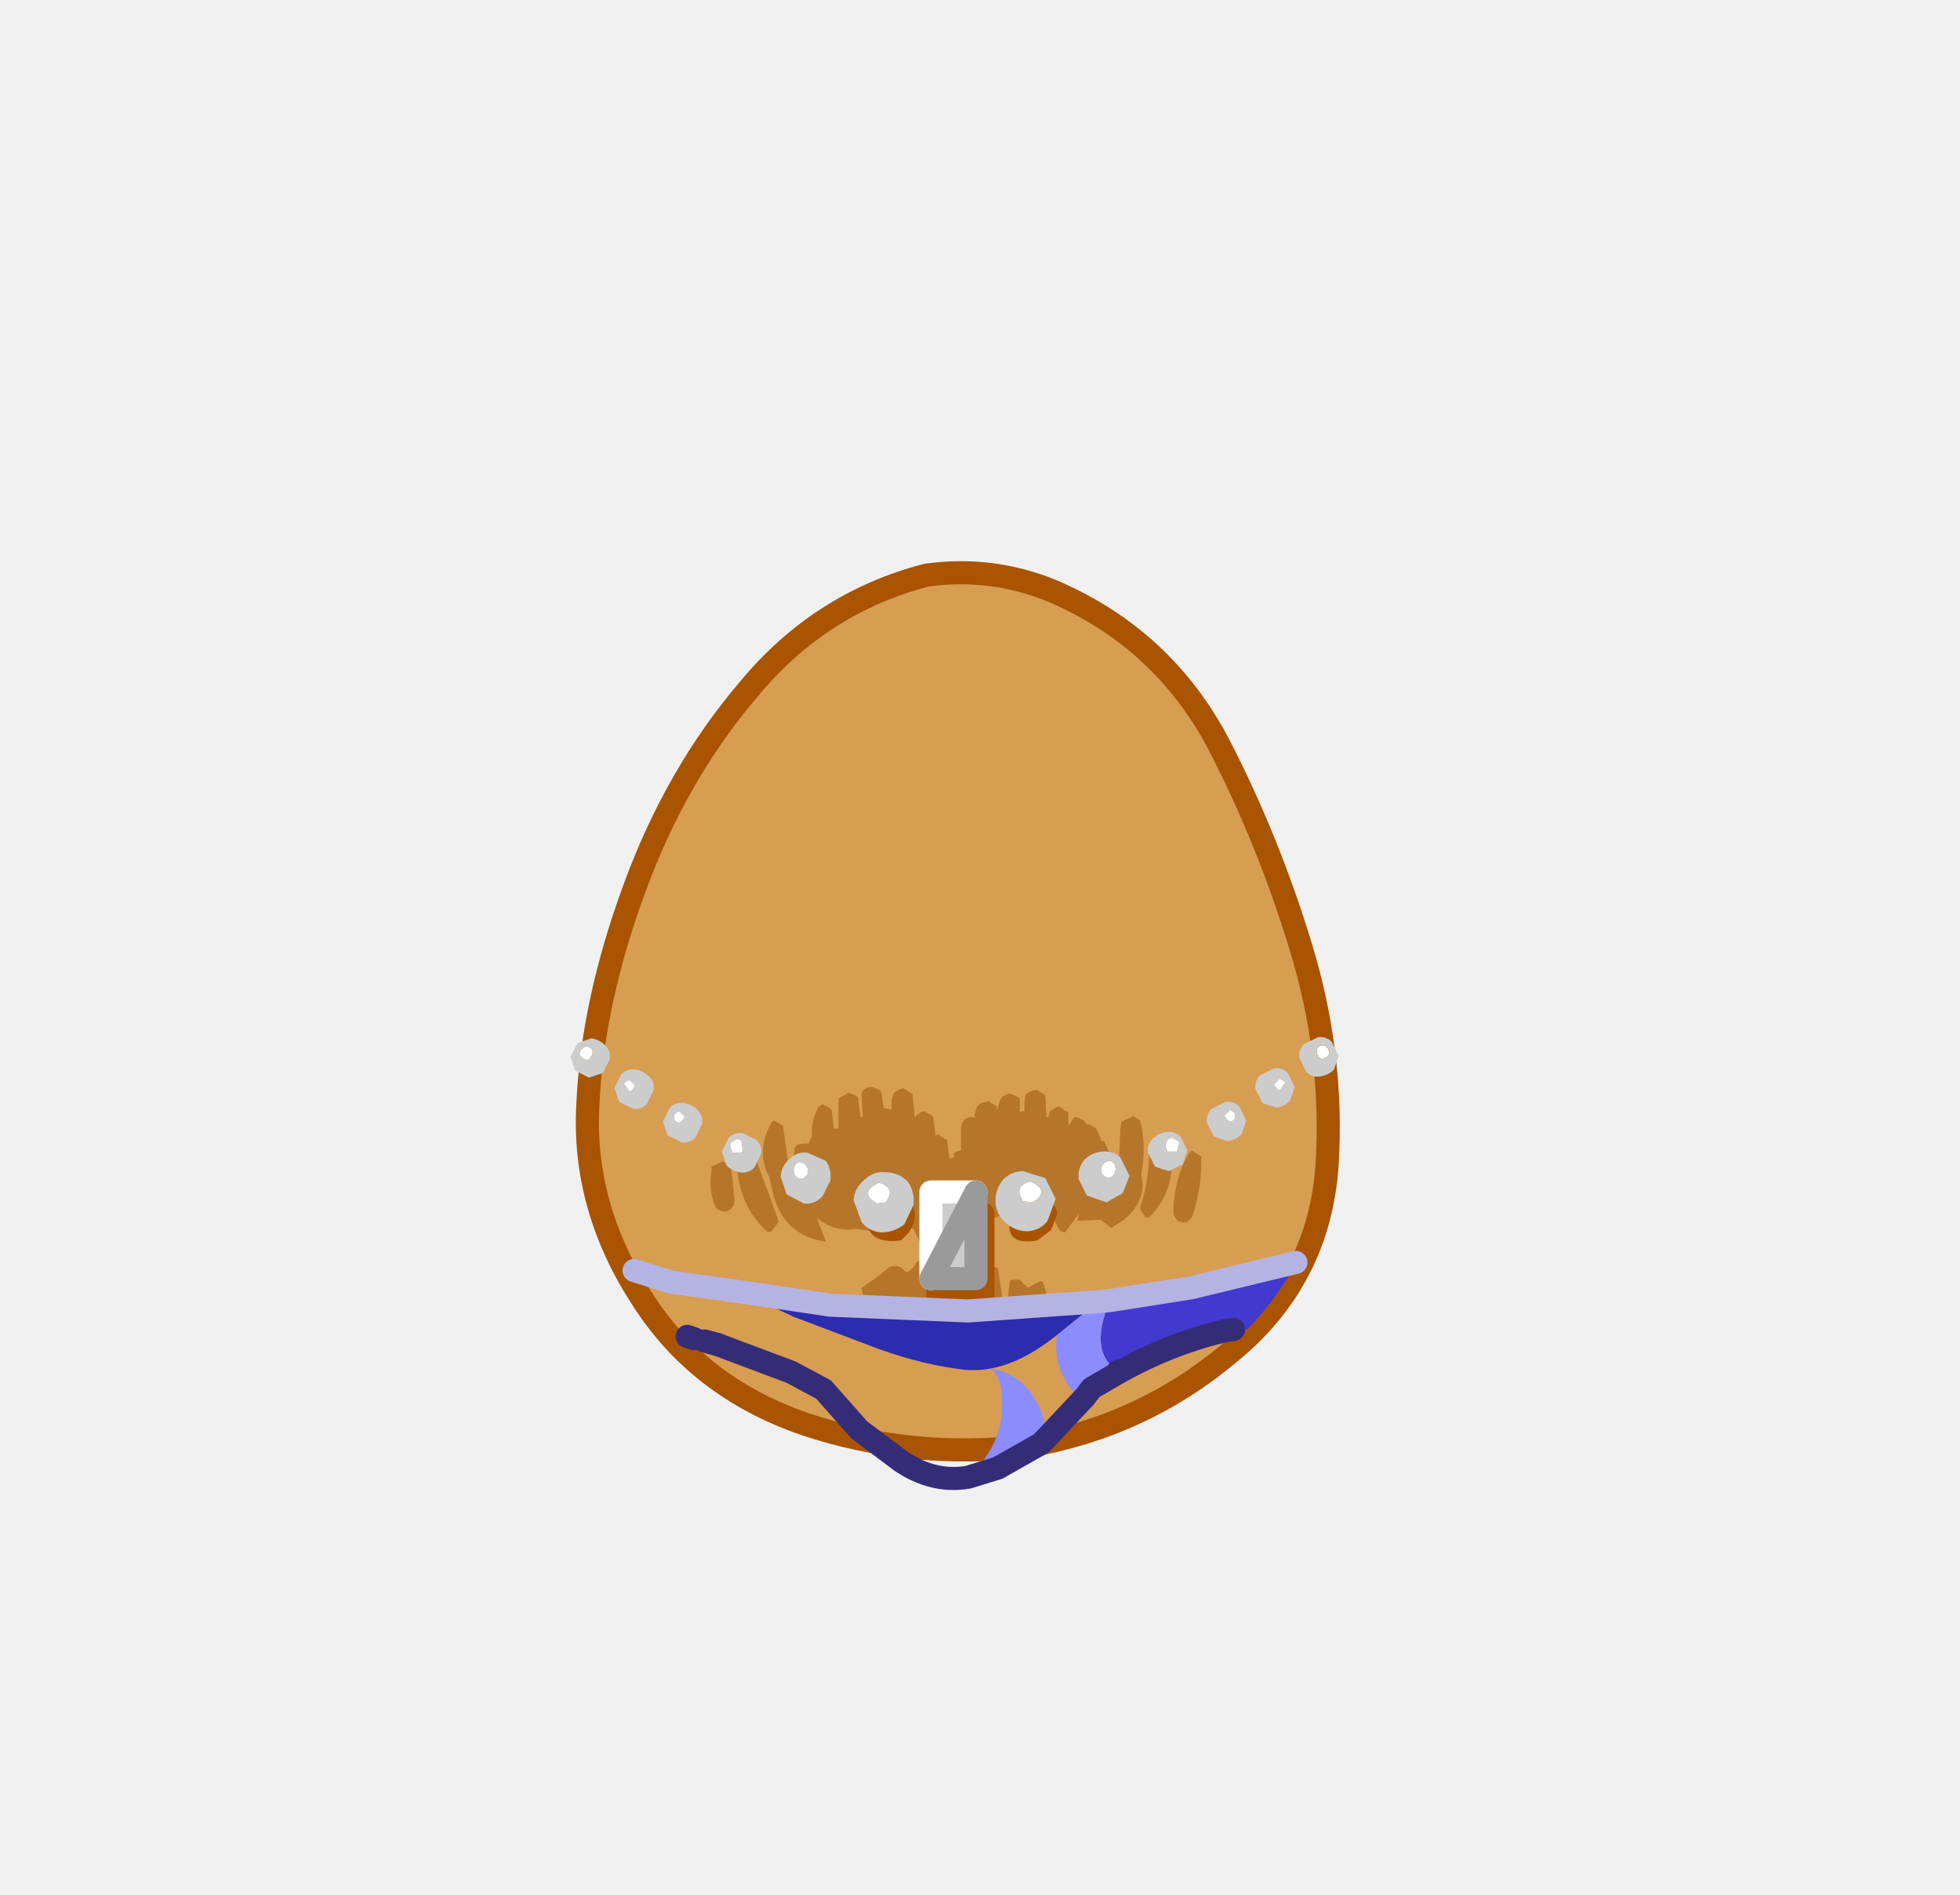
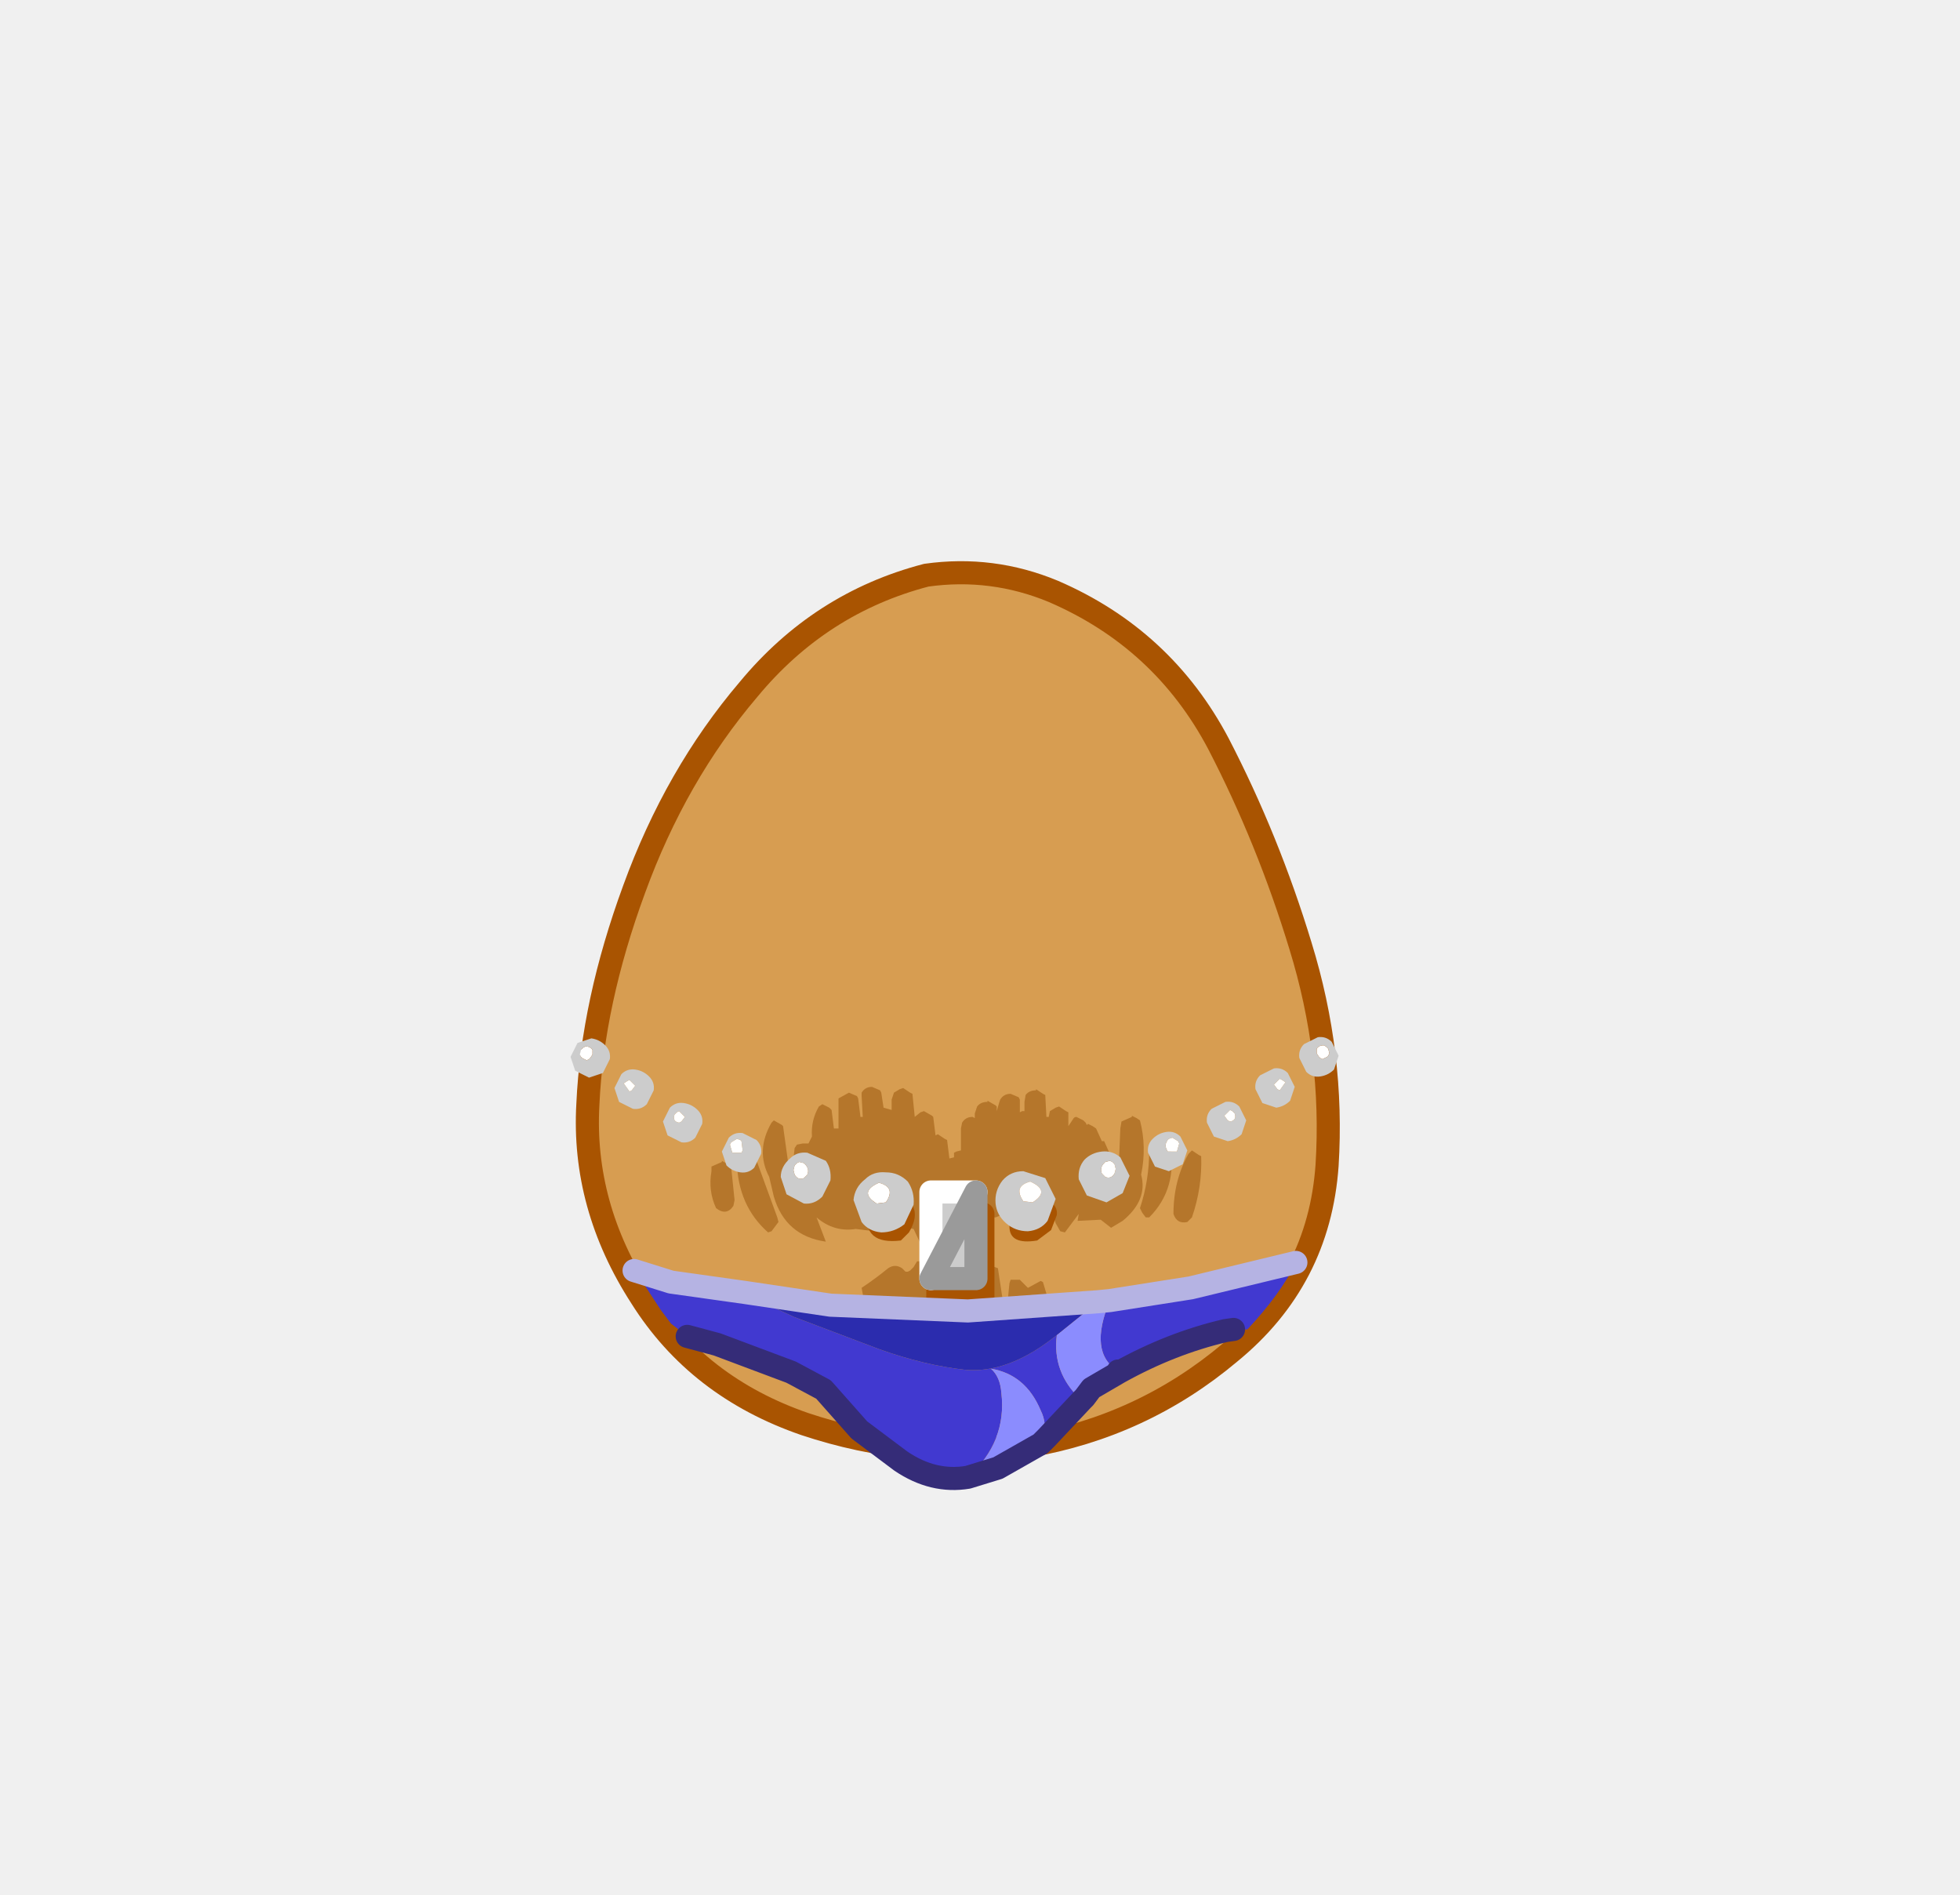
- <svg xmlns="http://www.w3.org/2000/svg" xmlns:xlink="http://www.w3.org/1999/xlink" height="82" width="84.85">
-   <g transform="translate(37.4 42.25)">
-     <use height="38" transform="translate(-11.95 -17.45)" width="32.05" xlink:href="#a" />
-     <use height="38.95" transform="translate(-12.45 -17.95)" width="33.05" xlink:href="#b" />
-     <use height="19.6" transform="translate(-12.7 2.65)" width="33.25" xlink:href="#c" />
-   </g>
-   <defs>
+ <svg xmlns="http://www.w3.org/2000/svg" xmlns:xlink="http://www.w3.org/1999/xlink" height="82" width="84.85" version="1.1" id="svg6063">
+   <defs id="defs6061">
    <path d="M27.35 7.4q2.15 4.15 3.55 8.75 1.45 4.7 1.15 9.5-.35 4.95-4.2 8.1-3.8 3.2-8.75 4.05l-2.6.2q-3.6 0-7.05-1.15-4.65-1.6-7.1-5.5Q-.2 27.4.05 23q.2-4.4 2-9.3Q3.85 8.75 7 5.05 10.1 1.3 14.7.1l1.8-.1q1.9.05 3.7.8 4.75 2.05 7.15 6.6" fill="#d79d51" fill-rule="evenodd" transform="translate(-.05)" id="d" />
    <path d="M27.35 7.4Q24.95 2.85 20.2.8 17.55-.3 14.7.1 10.1 1.3 7 5.05q-3.15 3.7-4.95 8.65-1.8 4.9-2 9.3-.25 4.4 2.3 8.35 2.45 3.9 7.1 5.5 4.65 1.55 9.65.95 4.95-.85 8.75-4.05 3.85-3.15 4.2-8.1.3-4.8-1.15-9.5-1.4-4.6-3.55-8.75Z" fill="none" stroke="#a95401" stroke-linecap="round" stroke-linejoin="round" transform="translate(.45 .5)" id="e" />
    <use height="38" width="32.05" xlink:href="#d" id="a" />
    <use height="38.95" width="33.05" xlink:href="#e" id="b" />
    <g id="c">
-       <path d="m11.6 6.05.2.1.15.1q.3 1.15.05 2.35.3 1.1-.8 2l-.5.3-.45-.35-1 .05.05-.3-.6.8-.2-.05-.2-.35-.05-.15-.3-.05-1.45-.65v-.1l-.25.25-.3.35-.25.1h-.2q-.65.4-.55 1.35l.4.25.05.45.4.15.25 1.65h-6l-.15-.8q.6-.4 1.15-.85.3-.2.6 0l.15.15h.1l.1-.05.15-.15.15-.25h.55l-.25-.55h-.05l-.4-.85L.9 10.7l-.1.2-.35.15-.8-.1q-.95.15-1.7-.5l.4 1.05q-1.75-.25-2.25-1.95l-.2-.85q-.6-1.15.1-2.35l.1-.1.35.2.05.05.25 1.8.15.05.1-.9.1-.15.25-.05h.25l.15-.3q-.05-.7.3-1.3l.15-.1.3.15.1.1.1.8h.2V5.3l.45-.25.35.15.05.1.1.8h.1l-.05-.9v-.15q.15-.25.45-.25l.35.15.05.1.1.65.35.1v-.45l.1-.3.25-.15.15-.05.3.2.1.05.1 1 .25-.2.15-.05.35.2.05.05.1.8.1-.05.3.2.1.05.1.8.2-.05v-.2L4 7.6l.2-.05V6.6l.05-.25q.15-.25.45-.25l.1.05v-.2l.1-.3q.15-.2.45-.2V5.4l.35.2.05.05v.2l.1-.35.05-.15q.15-.25.45-.25l.35.15.05.1v.55l.1-.05h.1v-.4l.05-.3q.15-.2.45-.2V4.9l.3.2.1.05.05.95H8l.05-.25.25-.15.15-.05.3.2.1.05v.6l.2-.3q.05-.1.15-.1l.3.15.1.1.05.1.05-.05.2.1.15.1.25.55h.1l.2.45L11 9l.1-2.4.05-.3.45-.2v-.05m2.9 1.7.1.05q.05 1.35-.4 2.65l-.2.2q-.45.1-.6-.35 0-1.45.65-2.6l.15-.15.3.2M12.85 7l.35.15.05.1q.35 1.95-.9 3.2h-.15l-.15-.2-.1-.2q.4-1.2.4-2.5l.05-.3.3-.25h.15m-5.1 6.25.15.5-.1.55H6.2l.1-1 .05-.15h.4l.35.35.55-.3.1.05M-5.5 7.95l.3-.25h.15l.2.05.15.1.95 2.6.05.2-.3.4-.15.05q-1.3-1.15-1.35-3.05v-.1m-.65.05.35.2.05.05.15 1.45-.05.25q-.3.45-.75.1-.35-.75-.2-1.6v-.2l.45-.2V8" fill="#b5762b" fill-rule="evenodd" transform="translate(12.7 -2.65)" />
-       <path d="m-10.05 4.95-.1.05-.25-.35.15-.1.1-.05.2.2.05.05-.15.2m2.3 1.15-.15.2-.1.05q-.3-.05-.2-.35l.1-.1.1-.05.2.2.05.05m1.95 1.2.05-.1.25-.15.15.05.05.05.05.4-.05.1h-.4l-.1-.35m3.25.85q.2.2.1.45l-.15.15q-.25.1-.4-.15l-.05-.2.05-.2.1-.1.1-.05.2.05.05.05m-9.2-4.9v.15l-.1.15-.05.05-.1.05-.2-.1-.05-.05-.05-.1.05-.2.1-.1.1-.05q.2 0 .3.15v.05" fill="#fff" fill-rule="evenodd" transform="translate(12.7 -2.65)" />
-       <path d="M-9.9 4.05q.35.05.6.3t.2.6l-.3.6q-.25.25-.6.2l-.6-.3-.2-.6.3-.6q.25-.25.6-.2m-.15.9.15-.2-.05-.05-.2-.2-.1.05-.15.1.25.35.1-.05m1.65.75q.25-.25.6-.2.35.05.6.3t.2.6l-.3.6q-.25.25-.6.2l-.6-.3-.2-.6.3-.6m.65.4-.05-.05-.2-.2-.1.05-.1.1q-.1.3.2.35l.1-.05.15-.2m1.6 1.5.3-.6q.25-.25.6-.2l.6.3q.25.25.2.6l-.3.6q-.25.25-.6.2-.35-.05-.6-.3l-.2-.6m.35-.3.1.35h.4l.05-.1-.05-.4-.05-.05-.15-.05-.25.15-.05.1m3.35.35.8.35q.25.35.2.85l-.35.7q-.35.35-.8.3l-.75-.4-.25-.75q0-.45.4-.8.3-.3.75-.25m-.1.5-.05-.05-.2-.05-.1.05-.1.1-.05.2.05.2q.15.25.4.15l.15-.15q.1-.25-.1-.45M-12.4 2.9l.6-.2q.35.05.6.3t.2.6l-.3.6-.6.2-.6-.3-.2-.6.3-.6m.65.35V3.2q-.1-.15-.3-.15l-.1.05-.1.1-.05.2.05.1.05.05.2.1.1-.05.05-.05.1-.15v-.15" fill="#ccc" fill-rule="evenodd" transform="translate(12.7 -2.65)" />
-       <path d="m1.95 11.1-.35.35q-1.65.2-1.45-1.25.05-.35.35-.6l.55-.25q1.7.4.9 1.75" fill="#a95401" fill-rule="evenodd" transform="translate(12.7 -2.65)" />
-       <path d="m.95 9.8-.4.05q-.8-.5.1-.9.75.2.3.85" fill="#fff" fill-rule="evenodd" transform="translate(12.7 -2.65)" />
-       <path d="M.95 8.5q.55 0 .95.4.3.45.25 1l-.4.85q-.45.35-1 .35-.55-.05-.85-.45l-.35-.95q.05-.55.5-.9.35-.35.9-.3m0 1.3q.45-.65-.3-.85-.9.4-.1.9l.4-.05" fill="#ccc" fill-rule="evenodd" transform="translate(12.7 -2.65)" />
-       <path d="M5.15 10.3v3.75H3.2V10.3h1.95" fill="#a95401" fill-rule="evenodd" transform="translate(12.7 -2.65)" />
-       <path d="M5.15 10.3v3.75H3.2V10.3h1.95Z" fill="none" stroke="#a95401" stroke-linecap="round" stroke-linejoin="round" transform="translate(12.7 -2.65)" />
-       <path d="M2.9 13.1V9.35h1.95v3.75H2.9" fill="#ccc" fill-rule="evenodd" transform="translate(12.7 -2.65)" />
-       <path d="M2.9 13.1V9.35h1.95" fill="none" stroke="#fff" stroke-linecap="round" stroke-linejoin="round" transform="translate(12.7 -2.65)" />
-       <path d="M4.85 9.35v3.75H2.9Z" fill="none" stroke="#9a9a9a" stroke-linecap="round" stroke-linejoin="round" transform="translate(12.7 -2.65)" />
-       <path d="m15.6 6.05.05-.05.2-.2.1.05.1.1q.1.3-.2.35l-.1-.05-.15-.2M19.9 3l.1.05.1.1.05.2-.05.1-.05.05-.2.1-.1-.05-.05-.05-.1-.15v-.2q.1-.15.3-.15m-6.8 4.5q-.1-.2.05-.4l.05-.05.15-.05.25.15.05.1-.1.35h-.4l-.05-.1M18 4.45l.1.05.15.1-.25.35-.1-.05-.15-.2.05-.05.2-.2m-7.15 3.7.05.2-.05.2q-.15.25-.4.15l-.15-.15q-.1-.25.1-.45l.05-.05.2-.05.1.05.1.1" fill="#fff" fill-rule="evenodd" transform="translate(12.7 -2.65)" />
-       <path d="M20.35 4.05q-.25.25-.6.3-.35.05-.6-.2l-.3-.6q-.05-.35.2-.6l.6-.3q.35-.05.6.2l.3.6-.2.6M19.9 3q-.2 0-.3.15v.2l.1.15.05.05.1.05.2-.1.05-.05.05-.1-.05-.2-.1-.1-.1-.05m-4.3 3.05.15.2.1.05q.3-.05.2-.35l-.1-.1-.1-.05-.2.2-.05.05m.65-.4.3.6-.2.6q-.25.25-.6.3l-.6-.2-.3-.6q-.05-.35.2-.6l.6-.3q.35-.05.6.2m.9-1.35.6-.3q.35-.05.6.2l.3.6-.2.6q-.25.25-.6.3l-.6-.2-.3-.6q-.05-.35.2-.6m.85.15-.2.2-.05.05.15.2.1.05.25-.35-.15-.1-.1-.05M13.1 7.5l.05.1h.4l.1-.35-.05-.1-.25-.15-.15.05-.05.05q-.15.2-.05.4m.6-.55.3.6-.2.6-.6.3-.6-.2-.3-.6q-.05-.35.2-.6t.6-.3q.35-.05.6.2m-2.85 1.2-.1-.1-.1-.05-.2.05-.05.05q-.2.2-.1.45l.15.15q.25.1.4-.15l.05-.2-.05-.2m.25-.3.4.8-.3.75-.7.4-.85-.3-.35-.7q-.05-.5.25-.85.3-.3.75-.35.45-.05.8.25" fill="#ccc" fill-rule="evenodd" transform="translate(12.7 -2.65)" />
-       <path d="m6.65 9.35.4-.2q.7.05 1 .6.35.25.3.6L8.1 11l-.6.45q-1.2.2-1.2-.6v-.05l-.2-.35q-.1-.7.55-1.1" fill="#a95401" fill-rule="evenodd" transform="translate(12.7 -2.65)" />
-       <path d="m6.9 8.45.95.3.45.9-.35.95q-.3.4-.85.45-.55 0-.95-.35-.4-.35-.45-.85-.05-.55.3-1 .35-.4.9-.4m0 1.3.4.05q.8-.5-.1-.9-.75.2-.3.85" fill="#ccc" fill-rule="evenodd" transform="translate(12.7 -2.65)" />
-       <path d="M6.9 9.75q-.45-.65.3-.85.9.4.1.9l-.4-.05" fill="#fff" fill-rule="evenodd" transform="translate(12.7 -2.65)" />
-       <path d="m-7.65 15.6.3.1-.15-.05-.15-.05m4.5 1.55 1.4.75h-.1l-1.05-.6-.25-.15m18.8-1.8-.2.05-.25.05q-2.25.4-4.2 1.55l-.05.05.05.05q-1.3-.8-.35-3.05l3.5-.55 4.55-1.1q-.65 1.35-2.1 2.9H16l-.35.05" fill="#4139d0" fill-rule="evenodd" transform="translate(12.7 -2.65)" />
-       <path d="m8.35 15.55-.2.15Q6.2 17.2 4.4 17.05q-1.8-.2-3.75-.9l-3.7-1.4-.85-.4q-.7-.45-1.25-.65l3.7.55 5.95.25 5.65-.4-1.8 1.45" fill="#2b2cae" fill-rule="evenodd" transform="translate(12.7 -2.65)" />
-       <path d="m11 17.1-.45.15-.05.05-.1.1-.1.05-.25.15-.4.3-.3.4q-1.2-1.15-1-2.75l1.8-1.45.5-.05Q9.7 16.3 11 17.1M7.75 20 5.8 21.3l-1.3.4q1.7-1.55 1.45-3.65-.05-.7-.45-1.05 1.5.25 2.15 1.8.3.6.1 1.2" fill="#8b8cfe" fill-rule="evenodd" transform="translate(12.7 -2.65)" />
-       <path d="m5.8 21.3 1.85-1.05.25-.25 1.55-1.65.1-.1.3-.4 1.2-.7-.05-.05m-5.2 4.2-1.3.4q-1.5.25-2.9-.7l-1.8-1.35-1.55-1.75-1.4-.75-3.2-1.2m-1.3-.35.3.1m23-.35.35-.05" fill="none" stroke="#352c78" stroke-linecap="round" stroke-linejoin="round" transform="translate(12.7 -2.65)" />
-       <path d="m-5.15 13.7-3.2-.45-1.6-.5m28.65-.35-4.55 1.1-3.5.55-.5.05-5.65.4-5.95-.25-3.7-.55" fill="none" stroke="#b5b3e3" stroke-linecap="round" stroke-linejoin="round" transform="translate(12.7 -2.65)" />
-       <path d="m-6.9 15.8.55.15m22-.6-.2.05q-2.25.55-4.4 1.75" fill="none" stroke="#352c78" stroke-linecap="round" stroke-linejoin="round" transform="translate(12.7 -2.65)" />
+       <path d="m11.6 6.05.2.1.15.1q.3 1.15.05 2.35.3 1.1-.8 2l-.5.3-.45-.35-1 .05.05-.3-.6.8-.2-.05-.2-.35-.05-.15-.3-.05-1.45-.65v-.1l-.25.25-.3.35-.25.1h-.2q-.65.4-.55 1.35l.4.25.05.45.4.15.25 1.65h-6l-.15-.8q.6-.4 1.15-.85.3-.2.6 0l.15.15h.1l.1-.05.15-.15.15-.25h.55l-.25-.55h-.05l-.4-.85L.9 10.7l-.1.2-.35.15-.8-.1q-.95.15-1.7-.5l.4 1.05q-1.75-.25-2.25-1.95l-.2-.85q-.6-1.15.1-2.35l.1-.1.35.2.05.05.25 1.8.15.05.1-.9.1-.15.25-.05h.25l.15-.3q-.05-.7.3-1.3l.15-.1.3.15.1.1.1.8h.2V5.3l.45-.25.35.15.05.1.1.8h.1l-.05-.9v-.15q.15-.25.45-.25l.35.15.05.1.1.65.35.1v-.45l.1-.3.25-.15.15-.05.3.2.1.05.1 1 .25-.2.15-.05.35.2.05.05.1.8.1-.05.3.2.1.05.1.8.2-.05v-.2L4 7.6l.2-.05V6.6l.05-.25q.15-.25.45-.25l.1.05v-.2l.1-.3q.15-.2.45-.2V5.4l.35.2.05.05v.2l.1-.35.05-.15q.15-.25.45-.25l.35.15.05.1v.55l.1-.05h.1v-.4l.05-.3q.15-.2.45-.2V4.9l.3.2.1.05.05.95H8l.05-.25.25-.15.15-.05.3.2.1.05v.6l.2-.3q.05-.1.15-.1l.3.15.1.1.05.1.05-.05.2.1.15.1.25.55h.1l.2.45L11 9l.1-2.4.05-.3.45-.2v-.05m2.9 1.7.1.05q.05 1.35-.4 2.65l-.2.2q-.45.1-.6-.35 0-1.45.65-2.6l.15-.15.3.2M12.85 7l.35.15.05.1q.35 1.95-.9 3.2h-.15l-.15-.2-.1-.2q.4-1.2.4-2.5l.05-.3.3-.25h.15m-5.1 6.25.15.5-.1.55H6.2l.1-1 .05-.15h.4l.35.35.55-.3.1.05M-5.5 7.95l.3-.25h.15l.2.05.15.1.95 2.6.05.2-.3.4-.15.05q-1.3-1.15-1.35-3.05v-.1m-.65.05.35.2.05.05.15 1.45-.05.25q-.3.45-.75.1-.35-.75-.2-1.6v-.2l.45-.2V8" fill="#b5762b" fill-rule="evenodd" transform="translate(12.7 -2.65)" id="path6016" />
+       <path d="m-10.05 4.95-.1.05-.25-.35.15-.1.1-.05.2.2.05.05-.15.2m2.3 1.15-.15.2-.1.05q-.3-.05-.2-.35l.1-.1.1-.05.2.2.05.05m1.95 1.2.05-.1.25-.15.15.05.05.05.05.4-.05.1h-.4l-.1-.35m3.25.85q.2.2.1.45l-.15.15q-.25.1-.4-.15l-.05-.2.05-.2.1-.1.1-.05.2.05.05.05m-9.2-4.9v.15l-.1.15-.05.05-.1.05-.2-.1-.05-.05-.05-.1.05-.2.1-.1.1-.05q.2 0 .3.15v.05" fill="#fff" fill-rule="evenodd" transform="translate(12.7 -2.65)" id="path6018" />
+       <path d="M-9.9 4.05q.35.05.6.3t.2.6l-.3.6q-.25.25-.6.2l-.6-.3-.2-.6.3-.6q.25-.25.6-.2m-.15.9.15-.2-.05-.05-.2-.2-.1.05-.15.1.25.35.1-.05m1.65.75q.25-.25.6-.2.35.05.6.3t.2.6l-.3.6q-.25.25-.6.2l-.6-.3-.2-.6.3-.6m.65.4-.05-.05-.2-.2-.1.05-.1.1q-.1.3.2.35l.1-.05.15-.2m1.6 1.5.3-.6q.25-.25.6-.2l.6.3q.25.25.2.6l-.3.6q-.25.25-.6.2-.35-.05-.6-.3l-.2-.6m.35-.3.1.35h.4l.05-.1-.05-.4-.05-.05-.15-.05-.25.15-.05.1m3.35.35.8.35q.25.35.2.85l-.35.7q-.35.35-.8.3l-.75-.4-.25-.75q0-.45.4-.8.3-.3.75-.25m-.1.5-.05-.05-.2-.05-.1.05-.1.1-.05.2.05.2q.15.25.4.15l.15-.15q.1-.25-.1-.45M-12.4 2.9l.6-.2q.35.05.6.3t.2.6l-.3.6-.6.2-.6-.3-.2-.6.3-.6m.65.35V3.2q-.1-.15-.3-.15l-.1.05-.1.1-.05.2.05.1.05.05.2.1.1-.05.05-.05.1-.15v-.15" fill="#ccc" fill-rule="evenodd" transform="translate(12.7 -2.65)" id="path6020" />
+       <path d="m1.95 11.1-.35.35q-1.65.2-1.45-1.25.05-.35.35-.6l.55-.25q1.7.4.9 1.75" fill="#a95401" fill-rule="evenodd" transform="translate(12.7 -2.65)" id="path6022" />
+       <path d="m.95 9.8-.4.05q-.8-.5.1-.9.75.2.3.85" fill="#fff" fill-rule="evenodd" transform="translate(12.7 -2.65)" id="path6024" />
+       <path d="M.95 8.5q.55 0 .95.4.3.45.25 1l-.4.85q-.45.35-1 .35-.55-.05-.85-.45l-.35-.95q.05-.55.5-.9.35-.35.9-.3m0 1.3q.45-.65-.3-.85-.9.4-.1.9l.4-.05" fill="#ccc" fill-rule="evenodd" transform="translate(12.7 -2.65)" id="path6026" />
+       <path d="M5.15 10.3v3.75H3.2V10.3h1.95" fill="#a95401" fill-rule="evenodd" transform="translate(12.7 -2.65)" id="path6028" />
+       <path d="M5.15 10.3v3.75H3.2V10.3h1.95Z" fill="none" stroke="#a95401" stroke-linecap="round" stroke-linejoin="round" transform="translate(12.7 -2.65)" id="path6030" />
+       <path d="M2.9 13.1V9.35h1.95v3.75H2.9" fill="#ccc" fill-rule="evenodd" transform="translate(12.7 -2.65)" id="path6032" />
+       <path d="M2.9 13.1V9.35h1.95" fill="none" stroke="#fff" stroke-linecap="round" stroke-linejoin="round" transform="translate(12.7 -2.65)" id="path6034" />
+       <path d="M4.85 9.35v3.75H2.9Z" fill="none" stroke="#9a9a9a" stroke-linecap="round" stroke-linejoin="round" transform="translate(12.7 -2.65)" id="path6036" />
+       <path d="m15.6 6.05.05-.05.2-.2.1.05.1.1q.1.3-.2.35l-.1-.05-.15-.2M19.9 3l.1.05.1.1.05.2-.05.1-.05.05-.2.1-.1-.05-.05-.05-.1-.15v-.2q.1-.15.3-.15m-6.8 4.5q-.1-.2.05-.4l.05-.05.15-.05.25.15.05.1-.1.35h-.4l-.05-.1M18 4.45l.1.05.15.1-.25.35-.1-.05-.15-.2.05-.05.2-.2m-7.15 3.7.05.2-.05.2q-.15.25-.4.15l-.15-.15q-.1-.25.1-.45l.05-.05.2-.05.1.05.1.1" fill="#fff" fill-rule="evenodd" transform="translate(12.7 -2.65)" id="path6038" />
+       <path d="M20.35 4.05q-.25.25-.6.3-.35.05-.6-.2l-.3-.6q-.05-.35.2-.6l.6-.3q.35-.05.6.2l.3.6-.2.6M19.9 3q-.2 0-.3.15v.2l.1.15.05.05.1.05.2-.1.05-.05.05-.1-.05-.2-.1-.1-.1-.05m-4.3 3.05.15.2.1.05q.3-.05.2-.35l-.1-.1-.1-.05-.2.2-.05.05m.65-.4.3.6-.2.6q-.25.25-.6.3l-.6-.2-.3-.6q-.05-.35.2-.6l.6-.3q.35-.05.6.2m.9-1.35.6-.3q.35-.05.6.2l.3.6-.2.6q-.25.25-.6.3l-.6-.2-.3-.6q-.05-.35.2-.6m.85.15-.2.2-.05.05.15.2.1.05.25-.35-.15-.1-.1-.05M13.1 7.5l.05.1h.4l.1-.35-.05-.1-.25-.15-.15.05-.05.05q-.15.2-.05.4m.6-.55.3.6-.2.6-.6.3-.6-.2-.3-.6q-.05-.35.2-.6t.6-.3q.35-.05.6.2m-2.85 1.2-.1-.1-.1-.05-.2.05-.05.05q-.2.2-.1.45l.15.15q.25.1.4-.15l.05-.2-.05-.2m.25-.3.4.8-.3.75-.7.4-.85-.3-.35-.7q-.05-.5.25-.85.3-.3.75-.35.45-.05.8.25" fill="#ccc" fill-rule="evenodd" transform="translate(12.7 -2.65)" id="path6040" />
+       <path d="m6.65 9.35.4-.2q.7.05 1 .6.35.25.3.6L8.1 11l-.6.45q-1.2.2-1.2-.6v-.05l-.2-.35q-.1-.7.55-1.1" fill="#a95401" fill-rule="evenodd" transform="translate(12.7 -2.65)" id="path6042" />
+       <path d="m6.9 8.45.95.3.45.9-.35.95q-.3.4-.85.45-.55 0-.95-.35-.4-.35-.45-.85-.05-.55.3-1 .35-.4.9-.4m0 1.3.4.05q.8-.5-.1-.9-.75.2-.3.85" fill="#ccc" fill-rule="evenodd" transform="translate(12.7 -2.65)" id="path6044" />
+       <path d="M6.9 9.75q-.45-.65.3-.85.9.4.1.9l-.4-.05" fill="#fff" fill-rule="evenodd" transform="translate(12.7 -2.65)" id="path6046" />
+       <path d="m-7.65 15.6.3.1-.15-.05-.15-.05m4.5 1.55 1.4.75h-.1l-1.05-.6-.25-.15m18.8-1.8-.2.05-.25.05q-2.25.4-4.2 1.55l-.05.05.05.05q-1.3-.8-.35-3.05l3.5-.55 4.55-1.1q-.65 1.35-2.1 2.9H16l-.35.05" fill="#4139d0" fill-rule="evenodd" transform="translate(12.7 -2.65)" id="path6048" />
+       <path d="m8.35 15.55-.2.15Q6.2 17.2 4.4 17.05q-1.8-.2-3.75-.9l-3.7-1.4-.85-.4q-.7-.45-1.25-.65l3.7.55 5.95.25 5.65-.4-1.8 1.45" fill="#2b2cae" fill-rule="evenodd" transform="translate(12.7 -2.65)" id="path6050" />
+       <path d="m11 17.1-.45.15-.05.05-.1.1-.1.05-.25.15-.4.3-.3.4q-1.2-1.15-1-2.75l1.8-1.45.5-.05Q9.7 16.3 11 17.1M7.75 20 5.8 21.3l-1.3.4q1.7-1.55 1.45-3.65-.05-.7-.45-1.05 1.5.25 2.15 1.8.3.6.1 1.2" fill="#8b8cfe" fill-rule="evenodd" transform="translate(12.7 -2.65)" id="path6052" />
+       <path d="m5.8 21.3 1.85-1.05.25-.25 1.55-1.65.1-.1.3-.4 1.2-.7-.05-.05m-5.2 4.2-1.3.4q-1.5.25-2.9-.7l-1.8-1.35-1.55-1.75-1.4-.75-3.2-1.2m-1.3-.35.3.1m23-.35.35-.05" fill="none" stroke="#352c78" stroke-linecap="round" stroke-linejoin="round" transform="translate(12.7 -2.65)" id="path6054" />
+       <path d="m-5.15 13.7-3.2-.45-1.6-.5m28.65-.35-4.55 1.1-3.5.55-.5.05-5.65.4-5.95-.25-3.7-.55" fill="none" stroke="#b5b3e3" stroke-linecap="round" stroke-linejoin="round" transform="translate(12.7 -2.65)" id="path6056" />
+       <path d="m-6.9 15.8.55.15m22-.6-.2.05q-2.25.55-4.4 1.75" fill="none" stroke="#352c78" stroke-linecap="round" stroke-linejoin="round" transform="translate(12.7 -2.65)" id="path6058" />
    </g>
  </defs>
+   <g transform="translate(37.4,42.25)" id="g3265" style="display:inline">
+     <path d="m 15.35,-10.05 q 2.15,4.15 3.55,8.75 1.45,4.7 1.15,9.5 -0.35,4.95 -4.2,8.1 -3.8,3.2 -8.75,4.05 -5,0.6 -9.65,-0.95 -4.65,-1.6 -7.1,-5.5 -2.55,-3.95 -2.3,-8.35 0.2,-4.4 2,-9.3 1.8,-4.95 4.95,-8.65 3.1,-3.75 7.7,-4.95 2.85,-0.4 5.5,0.7 4.75,2.05 7.15,6.6" fill="#d79d51" fill-rule="evenodd" stroke="none" id="path3219" />
+     <path d="m 15.35,-10.05 q -2.4,-4.55 -7.15,-6.6 -2.65,-1.1 -5.5,-0.7 -4.6,1.2 -7.7,4.95 -3.15,3.7 -4.95,8.65 -1.8,4.9 -2,9.3 -0.25,4.4 2.3,8.35 2.45,3.9 7.1,5.5 4.65,1.55 9.65,0.95 4.95,-0.85 8.75,-4.05 3.85,-3.15 4.2,-8.1 0.3,-4.8 -1.15,-9.5 -1.4,-4.6 -3.55,-8.75 z" fill="none" stroke="#a95401" stroke-linecap="round" stroke-linejoin="round" stroke-width="1" id="path3221" />
+     <path d="m 11.6,6.05 0.2,0.1 0.15,0.1 q 0.3,1.15 0.05,2.35 0.3,1.1 -0.8,2 l -0.5,0.3 -0.45,-0.35 -1,0.05 L 9.3,10.3 8.7,11.1 8.5,11.05 8.3,10.7 8.25,10.55 7.95,10.5 6.5,9.85 V 9.75 L 6.25,10 5.95,10.35 5.7,10.45 H 5.5 q -0.65,0.4 -0.55,1.35 l 0.4,0.25 0.05,0.45 0.4,0.15 0.25,1.65 h -6 L -0.1,13.5 q 0.6,-0.4 1.15,-0.85 0.3,-0.2 0.6,0 L 1.8,12.8 H 1.9 L 2,12.75 2.15,12.6 2.3,12.35 H 2.85 L 2.6,11.8 H 2.55 L 2.15,10.95 0.9,10.7 l -0.1,0.2 -0.35,0.15 -0.8,-0.1 q -0.95,0.15 -1.7,-0.5 l 0.4,1.05 Q -3.4,11.25 -3.9,9.55 L -4.1,8.7 Q -4.7,7.55 -4,6.35 l 0.1,-0.1 0.35,0.2 0.05,0.05 0.25,1.8 0.15,0.05 0.1,-0.9 0.1,-0.15 0.25,-0.05 h 0.25 l 0.15,-0.3 q -0.05,-0.7 0.3,-1.3 l 0.15,-0.1 0.3,0.15 0.1,0.1 0.1,0.8 h 0.2 V 5.45 5.3 l 0.45,-0.25 0.35,0.15 0.05,0.1 0.1,0.8 h 0.1 L -0.1,5.2 V 5.05 Q 0.05,4.8 0.35,4.8 L 0.7,4.95 0.75,5.05 0.85,5.7 1.2,5.8 V 5.35 L 1.3,5.05 1.55,4.9 1.7,4.85 2,5.05 2.1,5.1 2.2,6.1 2.45,5.9 2.6,5.85 2.95,6.05 3,6.1 3.1,6.9 3.2,6.85 3.5,7.05 3.6,7.1 3.7,7.9 3.9,7.85 V 7.65 L 4,7.6 4.2,7.55 V 6.6 L 4.25,6.35 Q 4.4,6.1 4.7,6.1 L 4.8,6.15 V 5.95 L 4.9,5.65 Q 5.05,5.45 5.35,5.45 V 5.4 L 5.7,5.6 5.75,5.65 v 0.2 L 5.85,5.5 5.9,5.35 Q 6.05,5.1 6.35,5.1 L 6.7,5.25 6.75,5.35 V 5.9 l 0.1,-0.05 h 0.1 V 5.45 L 7,5.15 Q 7.15,4.95 7.45,4.95 V 4.9 L 7.75,5.1 7.85,5.15 7.9,6.1 H 8 L 8.05,5.85 8.3,5.7 8.45,5.65 8.75,5.85 8.85,5.9 V 6.5 L 9.05,6.2 Q 9.1,6.1 9.2,6.1 l 0.3,0.15 0.1,0.1 0.05,0.1 0.05,-0.05 0.2,0.1 0.15,0.1 0.25,0.55 h 0.1 L 10.6,7.6 11,9 11.1,6.6 11.15,6.3 11.6,6.1 V 6.05 m 2.9,1.7 0.1,0.05 q 0.05,1.35 -0.4,2.65 l -0.2,0.2 q -0.45,0.1 -0.6,-0.35 0,-1.45 0.65,-2.6 l 0.15,-0.15 0.3,0.2 M 12.85,7 l 0.35,0.15 0.05,0.1 q 0.35,1.95 -0.9,3.2 H 12.2 l -0.15,-0.2 -0.1,-0.2 q 0.4,-1.2 0.4,-2.5 L 12.4,7.25 12.7,7 h 0.15 m -5.1,6.25 0.15,0.5 -0.1,0.55 H 6.2 l 0.1,-1 0.05,-0.15 h 0.4 l 0.35,0.35 0.55,-0.3 0.1,0.05 M -5.5,7.95 -5.2,7.7 h 0.15 l 0.2,0.05 0.15,0.1 0.95,2.6 0.05,0.2 -0.3,0.4 -0.15,0.05 Q -5.45,9.95 -5.5,8.05 V 7.95 M -6.15,8 -5.8,8.2 -5.75,8.25 -5.6,9.7 -5.65,9.95 q -0.3,0.45 -0.75,0.1 -0.35,-0.75 -0.2,-1.6 v -0.2 l 0.45,-0.2 V 8" fill="#b5762b" fill-rule="evenodd" stroke="none" id="path3223" />
+     <path d="m -2.6,8.1 0.05,0.05 q 0.2,0.2 0.1,0.45 L -2.6,8.75 Q -2.85,8.85 -3,8.6 L -3.05,8.4 -3,8.2 -2.9,8.1 -2.8,8.05 -2.6,8.1 m -7.3,-3.35 -0.15,0.2 -0.1,0.05 -0.25,-0.35 0.15,-0.1 0.1,-0.05 0.2,0.2 0.05,0.05 M -8,6.35 Q -8.3,6.3 -8.2,6 L -8.1,5.9 -8,5.85 -7.8,6.05 -7.75,6.1 -7.9,6.3 -8,6.35 m 2.65,0.75 0.05,0.05 0.05,0.4 -0.05,0.1 H -5.7 L -5.8,7.3 -5.75,7.2 -5.5,7.05 -5.35,7.1 m -6.95,-3.7 0.05,-0.2 0.1,-0.1 0.1,-0.05 q 0.2,0 0.3,0.15 V 3.25 3.4 L -11.85,3.55 -11.9,3.6 -12,3.65 -12.2,3.55 -12.25,3.5 -12.3,3.4" fill="#ffffff" fill-rule="evenodd" stroke="none" id="path3225" />
+     <path d="M -2.6,8.1 -2.8,8.05 -2.9,8.1 -3,8.2 -3.05,8.4 -3,8.6 q 0.15,0.25 0.4,0.15 L -2.45,8.6 q 0.1,-0.25 -0.1,-0.45 L -2.6,8.1 m -2.05,-1 q 0.25,0.25 0.2,0.6 l -0.3,0.6 Q -5,8.55 -5.35,8.5 -5.7,8.45 -5.95,8.2 L -6.15,7.6 -5.85,7 q 0.25,-0.25 0.6,-0.2 l 0.6,0.3 m 2.2,0.55 0.8,0.35 q 0.25,0.35 0.2,0.85 L -1.8,9.55 Q -2.15,9.9 -2.6,9.85 L -3.35,9.45 -3.6,8.7 q 0,-0.45 0.4,-0.8 0.3,-0.3 0.75,-0.25 M -9.9,4.75 -9.95,4.7 l -0.2,-0.2 -0.1,0.05 -0.15,0.1 0.25,0.35 0.1,-0.05 0.15,-0.2 m 0.6,-0.4 q 0.25,0.25 0.2,0.6 l -0.3,0.6 Q -9.65,5.8 -10,5.75 l -0.6,-0.3 -0.2,-0.6 0.3,-0.6 q 0.25,-0.25 0.6,-0.2 0.35,0.05 0.6,0.3 M -8,6.35 -7.9,6.3 -7.75,6.1 -7.8,6.05 -8,5.85 -8.1,5.9 -8.2,6 Q -8.3,6.3 -8,6.35 M -8.4,5.7 q 0.25,-0.25 0.6,-0.2 0.35,0.05 0.6,0.3 0.25,0.25 0.2,0.6 L -7.3,7 Q -7.55,7.25 -7.9,7.2 L -8.5,6.9 -8.7,6.3 -8.4,5.7 m -3.9,-2.3 0.05,0.1 0.05,0.05 0.2,0.1 0.1,-0.05 0.05,-0.05 0.1,-0.15 V 3.25 3.2 q -0.1,-0.15 -0.3,-0.15 l -0.1,0.05 -0.1,0.1 -0.05,0.2 M -5.35,7.1 -5.5,7.05 -5.75,7.2 -5.8,7.3 -5.7,7.65 h 0.4 L -5.25,7.55 -5.3,7.15 -5.35,7.1 m -7.05,-4.2 0.6,-0.2 q 0.35,0.05 0.6,0.3 0.25,0.25 0.2,0.6 l -0.3,0.6 -0.6,0.2 -0.6,-0.3 -0.2,-0.6 0.3,-0.6" fill="#cccccc" fill-rule="evenodd" stroke="none" id="path3227" />
+     <path d="M 1.95,11.1 1.6,11.45 Q -0.05,11.65 0.15,10.2 0.2,9.85 0.5,9.6 L 1.05,9.35 q 1.7,0.4 0.9,1.75" fill="#a95401" fill-rule="evenodd" stroke="none" id="path3229" />
+     <path d="m 0.95,9.8 -0.4,0.05 q -0.8,-0.5 0.1,-0.9 0.75,0.2 0.3,0.85" fill="#ffffff" fill-rule="evenodd" stroke="none" id="path3231" />
+     <path d="m 0.95,8.5 q 0.55,0 0.95,0.4 0.3,0.45 0.25,1 l -0.4,0.85 Q 1.3,11.1 0.75,11.1 0.2,11.05 -0.1,10.65 L -0.45,9.7 Q -0.4,9.15 0.05,8.8 0.4,8.45 0.95,8.5 m 0,1.3 Q 1.4,9.15 0.65,8.95 q -0.9,0.4 -0.1,0.9 L 0.95,9.8" fill="#cccccc" fill-rule="evenodd" stroke="none" id="path3233" />
+     <path d="m 5.15,10.3 v 3.75 H 3.2 V 10.3 h 1.95" fill="#a95401" fill-rule="evenodd" stroke="none" id="path3235" />
+     <path d="m 5.15,10.3 v 3.75 H 3.2 V 10.3 Z" fill="none" stroke="#a95401" stroke-linecap="round" stroke-linejoin="round" stroke-width="1" id="path3237" />
+     <path d="M 2.9,13.1 V 9.35 H 4.85 V 13.1 H 2.9" fill="#cccccc" fill-rule="evenodd" stroke="none" id="path3239" />
+     <path d="M 2.9,13.1 V 9.35 h 1.95" fill="none" stroke="#ffffff" stroke-linecap="round" stroke-linejoin="round" stroke-width="1" id="path3241" />
+     <path d="M 4.85,9.35 V 13.1 H 2.9 Z" fill="none" stroke="#9a9a9a" stroke-linecap="round" stroke-linejoin="round" stroke-width="1" id="path3243" />
+     <path d="M 19.6,3.2 V 3.15 Q 19.7,3 19.9,3 l 0.1,0.05 0.1,0.1 0.05,0.2 L 20.1,3.45 20.05,3.5 19.85,3.6 19.75,3.55 19.7,3.5 19.6,3.35 V 3.2 M 15.85,6.3 15.75,6.25 15.6,6.05 15.65,6 l 0.2,-0.2 0.1,0.05 0.1,0.1 q 0.1,0.3 -0.2,0.35 M 18,4.95 17.9,4.9 17.75,4.7 17.8,4.65 18,4.45 18.1,4.5 18.25,4.6 18,4.95 M 13.35,7 l 0.25,0.15 0.05,0.1 -0.1,0.35 h -0.4 L 13.1,7.5 Q 13,7.3 13.15,7.1 L 13.2,7.05 13.35,7 m -2.6,1.05 0.1,0.1 0.05,0.2 -0.05,0.2 Q 10.7,8.8 10.45,8.7 L 10.3,8.55 Q 10.2,8.3 10.4,8.1 l 0.05,-0.05 0.2,-0.05 0.1,0.05" fill="#ffffff" fill-rule="evenodd" stroke="none" id="path3245" />
+     <path d="M 20.35,4.05 Q 20.1,4.3 19.75,4.35 19.4,4.4 19.15,4.15 l -0.3,-0.6 Q 18.8,3.2 19.05,2.95 l 0.6,-0.3 Q 20,2.6 20.25,2.85 l 0.3,0.6 -0.2,0.6 M 19.6,3.2 v 0.15 l 0.1,0.15 0.05,0.05 0.1,0.05 0.2,-0.1 L 20.1,3.45 20.15,3.35 20.1,3.15 20,3.05 19.9,3 Q 19.7,3 19.6,3.15 V 3.2 m -1.25,1 0.3,0.6 -0.2,0.6 Q 18.2,5.65 17.85,5.7 L 17.25,5.5 16.95,4.9 Q 16.9,4.55 17.15,4.3 L 17.75,4 q 0.35,-0.05 0.6,0.2 M 18,4.95 18.25,4.6 18.1,4.5 18,4.45 17.8,4.65 17.75,4.7 17.9,4.9 18,4.95 M 15.85,6.3 q 0.3,-0.05 0.2,-0.35 l -0.1,-0.1 -0.1,-0.05 -0.2,0.2 -0.05,0.05 0.15,0.2 0.1,0.05 m 0.4,-0.65 0.3,0.6 -0.2,0.6 q -0.25,0.25 -0.6,0.3 l -0.6,-0.2 -0.3,-0.6 Q 14.8,6 15.05,5.75 l 0.6,-0.3 Q 16,5.4 16.25,5.65 M 11.1,7.85 11.5,8.65 11.2,9.4 10.5,9.8 9.65,9.5 9.3,8.8 Q 9.25,8.3 9.55,7.95 9.85,7.65 10.3,7.6 10.75,7.55 11.1,7.85 m 1.4,-0.8 q 0.25,-0.25 0.6,-0.3 0.35,-0.05 0.6,0.2 l 0.3,0.6 -0.2,0.6 -0.6,0.3 -0.6,-0.2 -0.3,-0.6 Q 12.25,7.3 12.5,7.05 m -1.75,1 L 10.65,8 10.45,8.05 10.4,8.1 q -0.2,0.2 -0.1,0.45 l 0.15,0.15 q 0.25,0.1 0.4,-0.15 l 0.05,-0.2 -0.05,-0.2 -0.1,-0.1 M 13.35,7 13.2,7.05 13.15,7.1 Q 13,7.3 13.1,7.5 l 0.05,0.1 h 0.4 L 13.65,7.25 13.6,7.15 13.35,7" fill="#cccccc" fill-rule="evenodd" stroke="none" id="path3247" />
+     <path d="m 8.1,11 -0.6,0.45 q -1.2,0.2 -1.2,-0.6 V 10.8 L 6.1,10.45 Q 6,9.75 6.65,9.35 l 0.4,-0.2 q 0.7,0.05 1,0.6 0.35,0.25 0.3,0.6 L 8.1,11" fill="#a95401" fill-rule="evenodd" stroke="none" id="path3249" />
+     <path d="M 7.95,10.6 Q 7.65,11 7.1,11.05 6.55,11.05 6.15,10.7 5.75,10.35 5.7,9.85 5.65,9.3 6,8.85 6.35,8.45 6.9,8.45 L 7.85,8.75 8.3,9.65 7.95,10.6 M 6.9,9.75 7.3,9.8 Q 8.1,9.3 7.2,8.9 6.45,9.1 6.9,9.75" fill="#cccccc" fill-rule="evenodd" stroke="none" id="path3251" />
+     <path d="M 6.9,9.75 Q 6.45,9.1 7.2,8.9 8.1,9.3 7.3,9.8 L 6.9,9.75" fill="#ffffff" fill-rule="evenodd" stroke="none" id="path3253" />
+     <path d="M 9.35,18.3 7.75,20 Q 7.95,19.4 7.65,18.8 7,17.25 5.5,17 5.9,17.35 5.95,18.05 6.2,20.15 4.5,21.7 3,21.95 1.6,21 0.15,20.05 -1.15,17.9 h -0.05 -0.05 -0.5 -0.1 L -2.9,17.3 -3.15,17.15 -3.45,16.9 V 16.85 L -3.5,16.8 -3.65,16.75 Q -4.8,16.2 -6.1,16 h -0.05 l -0.2,-0.05 -0.9,-0.25 -0.25,-0.05 -0.15,-0.05 -0.05,-0.05 -0.65,-0.5 -0.45,-0.6 -0.75,-1.15 -0.4,-0.55 1.6,0.5 3.2,0.45 q 0.55,0.2 1.25,0.65 l 0.85,0.4 3.7,1.4 q 1.95,0.7 3.75,0.9 1.8,0.15 3.75,-1.35 l 0.2,-0.15 q -0.2,1.6 1,2.75 m 1.3,-4.25 3.5,-0.55 4.55,-1.1 q -0.65,1.35 -2.1,2.9 H 16 l -0.35,0.05 -0.45,0.1 Q 12.95,15.85 11,17 L 10.95,17.05 11,17.1 Q 9.7,16.3 10.65,14.05 m -18.3,1.55 1.3,0.35 -1.3,-0.35 m 4.5,1.55 1.4,0.75 -1.4,-0.75" fill="#4139d0" fill-rule="evenodd" stroke="none" id="path3255" />
+     <path d="m -5.15,13.7 3.7,0.55 5.95,0.25 5.65,-0.4 -1.8,1.45 -0.2,0.15 Q 6.2,17.2 4.4,17.05 2.6,16.85 0.65,16.15 l -3.7,-1.4 -0.85,-0.4 Q -4.6,13.9 -5.15,13.7" fill="#2b2cae" fill-rule="evenodd" stroke="none" id="path3257" />
+     <path d="m 11,17.1 -0.45,0.15 -0.05,0.05 -0.1,0.1 -0.1,0.05 -0.25,0.15 -0.4,0.3 -0.3,0.4 q -1.2,-1.15 -1,-2.75 l 1.8,-1.45 0.5,-0.05 Q 9.7,16.3 11,17.1 M 7.75,20 5.8,21.3 4.5,21.7 Q 6.2,20.15 5.95,18.05 5.9,17.35 5.5,17 q 1.5,0.25 2.15,1.8 0.3,0.6 0.1,1.2" fill="#8b8cfe" fill-rule="evenodd" stroke="none" id="path3259" />
+     <path d="M 5.8,21.3 7.65,20.25 7.9,20 l 1.55,-1.65 0.1,-0.1 0.3,-0.4 1.2,-0.7 L 11,17.1 M 5.8,21.3 4.5,21.7 Q 3,21.95 1.6,21 l -1.8,-1.35 -1.55,-1.75 -1.4,-0.75 -3.2,-1.2 -1.3,-0.35 M 16,15.3 15.65,15.35 q -2.35,0.55 -4.6,1.8" fill="none" stroke="#352c78" stroke-linecap="round" stroke-linejoin="round" stroke-width="1" id="path3261" />
+     <path d="m -9.95,12.75 1.6,0.5 3.2,0.45 3.7,0.55 5.95,0.25 5.65,-0.4 0.5,-0.05 3.5,-0.55 4.55,-1.1" fill="none" stroke="#b5b3e3" stroke-linecap="round" stroke-linejoin="round" stroke-width="1" id="path3263" />
+   </g>
</svg>
